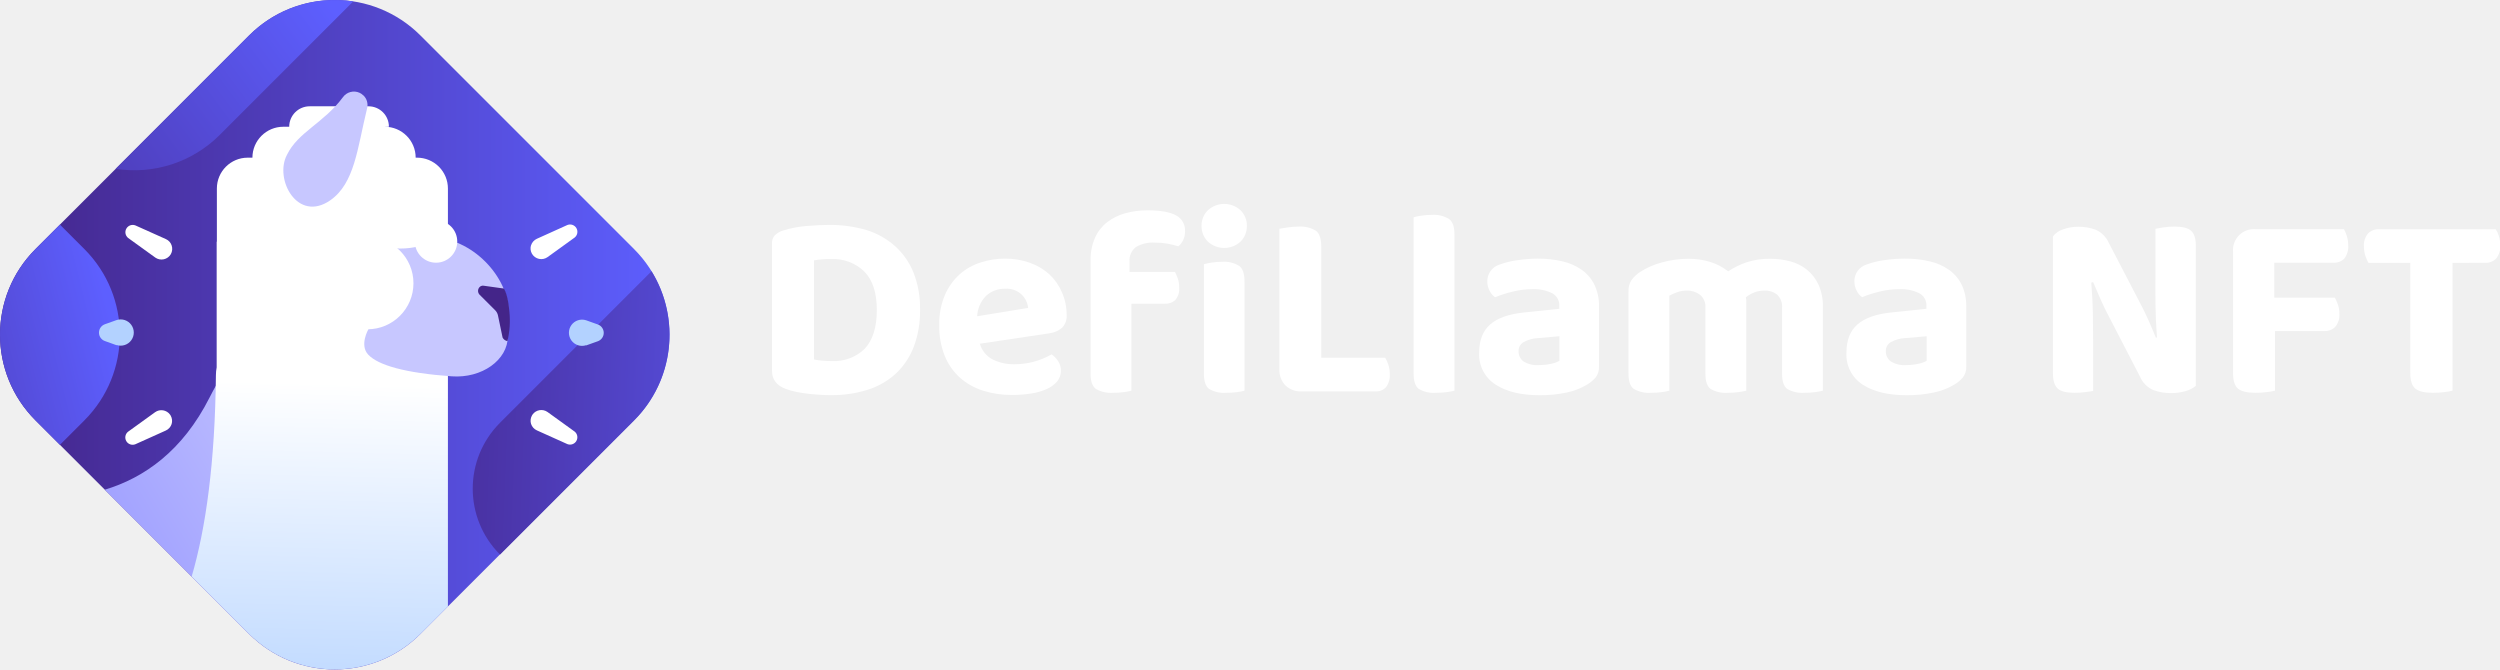
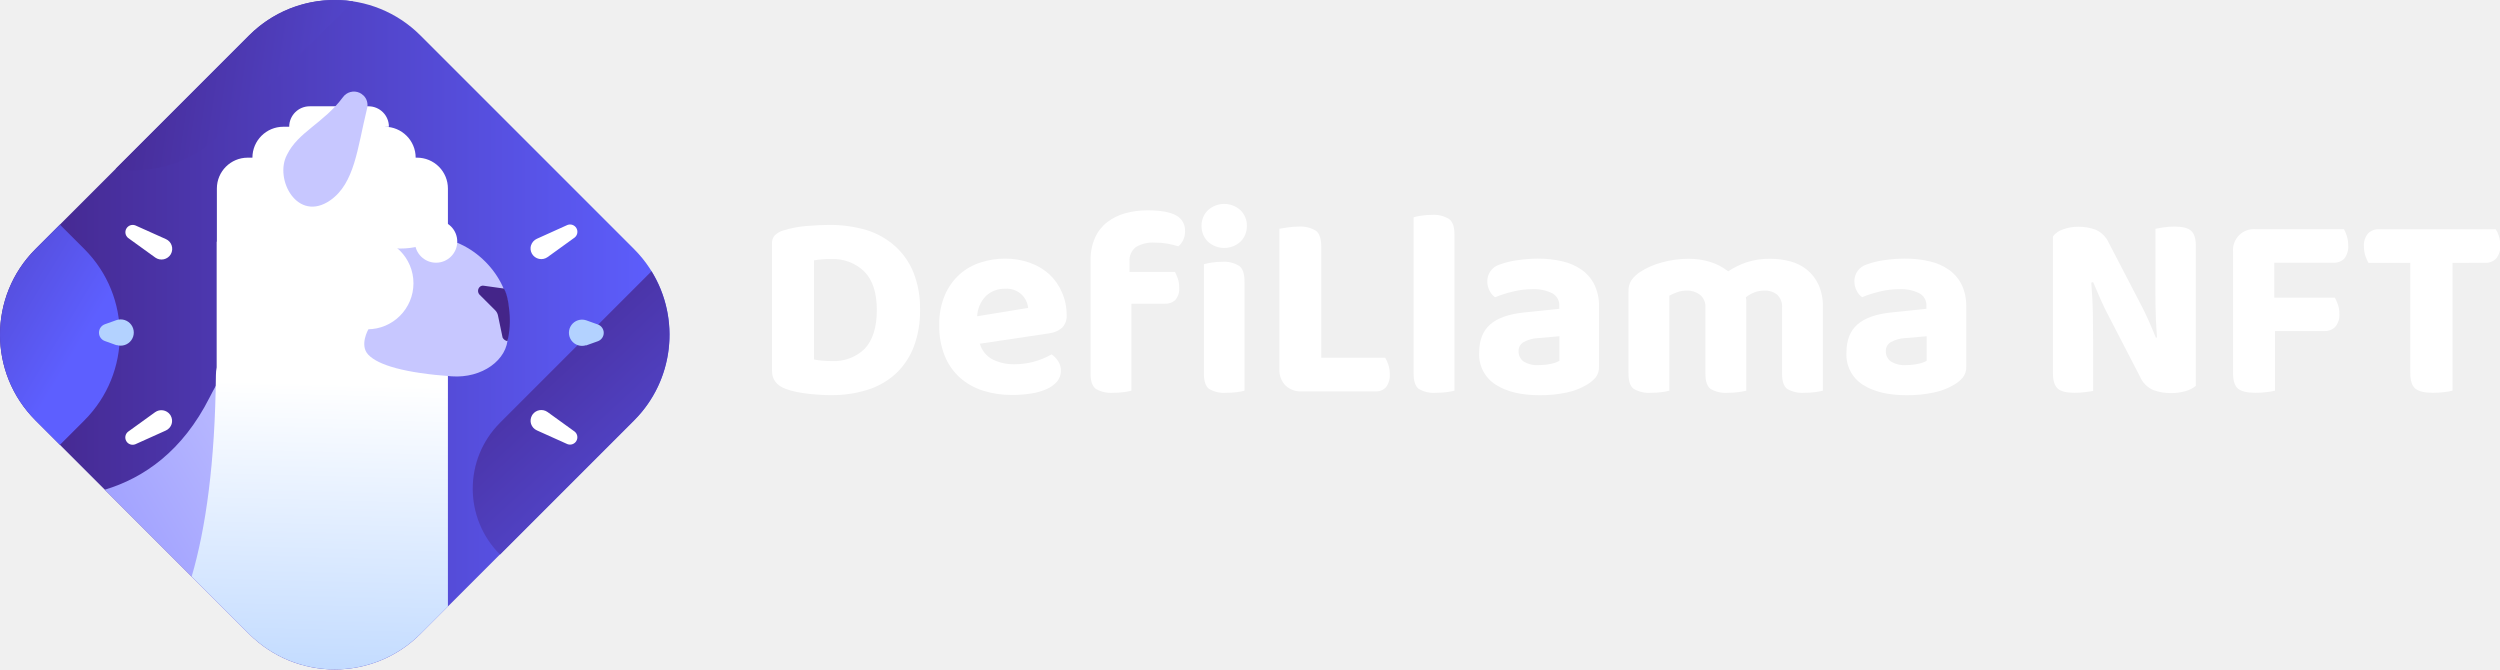
<svg xmlns="http://www.w3.org/2000/svg" xmlns:xlink="http://www.w3.org/1999/xlink" viewBox="0 0 600 160.67">
-   <defs>
-     <style>.cls-1,.cls-6{fill:#fff;}.cls-10,.cls-13,.cls-14,.cls-15,.cls-2,.cls-4,.cls-5,.cls-6,.cls-8,.cls-9{isolation:isolate;}.cls-2{fill:url(#linear-gradient);}.cls-3{fill:none;}.cls-4{fill:url(#linear-gradient-2);}.cls-5{fill:url(#linear-gradient-3);}.cls-7{fill:#b3d2ff;}.cls-8{fill:url(#linear-gradient-4);}.cls-9{fill:url(#linear-gradient-5);}.cls-10{fill:url(#linear-gradient-6);}.cls-11{fill:#c7c7ff;}.cls-12{fill:#442589;fill-rule:evenodd;}.cls-13{fill:url(#linear-gradient-7);}.cls-14{fill:url(#linear-gradient-8);}.cls-15{fill:url(#linear-gradient-9);}</style>
-     <linearGradient id="linear-gradient" y1="80.33" x2="160.67" y2="80.33" gradientTransform="translate(80.33 -33.28) rotate(45)" gradientUnits="userSpaceOnUse">
-       <stop offset="0" stop-color="#442589" />
-       <stop offset="1" stop-color="#5d5fff" />
-     </linearGradient>
-     <linearGradient id="linear-gradient-2" x1="-15.53" y1="73.49" x2="80.43" y2="2.56" gradientTransform="matrix(1, 0, 0, 1, 0, 0)" xlink:href="#linear-gradient" />
-     <linearGradient id="linear-gradient-3" x1="-54.54" y1="97.42" x2="26.82" y2="77.25" gradientTransform="matrix(1, 0, 0, 1, 0, 0)" xlink:href="#linear-gradient" />
-     <linearGradient id="linear-gradient-4" x1="85.44" y1="103.11" x2="-61.75" y2="191.64" gradientUnits="userSpaceOnUse">
-       <stop offset="0" stop-color="#c7c7ff" />
-       <stop offset="1" stop-color="#5d5fff" />
-     </linearGradient>
-     <linearGradient id="linear-gradient-5" x1="88.57" y1="97.11" x2="205.85" y2="101.8" gradientTransform="matrix(1, 0, 0, 1, 0, 0)" xlink:href="#linear-gradient" />
-     <linearGradient id="linear-gradient-6" x1="75.78" y1="179.2" x2="78.03" y2="91.87" gradientUnits="userSpaceOnUse">
-       <stop offset="0" stop-color="#b3d2ff" />
-       <stop offset="1" stop-color="#fff" />
-     </linearGradient>
-     <linearGradient id="linear-gradient-7" x1="97.94" y1="181.49" x2="102.18" y2="103.44" xlink:href="#linear-gradient-6" />
-     <linearGradient id="linear-gradient-8" x1="59.5" y1="151.4" x2="63.74" y2="73.35" gradientTransform="translate(29.67 19.16) rotate(9.28)" xlink:href="#linear-gradient-6" />
-     <linearGradient id="linear-gradient-9" x1="89.13" y1="181.01" x2="93.37" y2="102.96" xlink:href="#linear-gradient-6" />
-   </defs>
-   <g id="Layer_2" data-name="Layer 2">
-     <g id="Layer_1-2" data-name="Layer 1">
-       <path class="cls-1" d="M220.81,74.3a24.12,24.12,0,0,1-1.53,9,17.33,17.33,0,0,1-4.32,6.4,18.09,18.09,0,0,1-6.73,3.85,28.25,28.25,0,0,1-8.74,1.28c-.72,0-1.55,0-2.46-.07s-1.86-.12-2.82-.22-1.93-.26-2.91-.45a16.87,16.87,0,0,1-2.69-.74q-3.33-1.22-3.33-4.35V58.48a2.75,2.75,0,0,1,.67-2,4.93,4.93,0,0,1,2-1.16,26,26,0,0,1,5.57-1.08c2-.17,3.76-.26,5.38-.26a31,31,0,0,1,9,1.22A18.39,18.39,0,0,1,214.73,59a17.06,17.06,0,0,1,4.48,6.34A23.08,23.08,0,0,1,220.81,74.3Zm-10.37.13q0-6.21-3-9.26a10.73,10.73,0,0,0-7.91-3c-.77,0-1.49,0-2.17.07a15.72,15.72,0,0,0-2,.25V86.27a14.59,14.59,0,0,0,2,.29c.79.06,1.55.1,2.28.1a10.55,10.55,0,0,0,7.94-3C209.46,81.59,210.44,78.52,210.44,74.43Z" />
-       <path class="cls-1" d="M235.16,82.49a6.17,6.17,0,0,0,3.13,3.81,11.46,11.46,0,0,0,5.19,1.12,17.89,17.89,0,0,0,8.9-2.37,5.44,5.44,0,0,1,1.6,1.67,4.11,4.11,0,0,1,.64,2.24,3.93,3.93,0,0,1-.89,2.56,6.9,6.9,0,0,1-2.47,1.83,14,14,0,0,1-3.71,1.08,28.54,28.54,0,0,1-4.71.36,22.3,22.3,0,0,1-7-1.06,15.2,15.2,0,0,1-5.51-3.14,14.27,14.27,0,0,1-3.61-5.22A18.86,18.86,0,0,1,225.42,78a17.62,17.62,0,0,1,1.32-7.11,14.25,14.25,0,0,1,3.52-5A13.84,13.84,0,0,1,235.32,63a18.76,18.76,0,0,1,5.86-.93,17.37,17.37,0,0,1,6,1,13.82,13.82,0,0,1,4.68,2.78,12.74,12.74,0,0,1,3,4.29A13.43,13.43,0,0,1,256,75.58a4,4,0,0,1-1.09,3.07A5.78,5.78,0,0,1,251.81,80Zm6.08-13.19a6.47,6.47,0,0,0-4.58,1.7,7.43,7.43,0,0,0-2.14,4.9l12.23-2a5.21,5.21,0,0,0-1.48-3.13A5.15,5.15,0,0,0,241.24,69.3Z" />
-       <path class="cls-1" d="M271.08,65.27H282a15.7,15.7,0,0,1,.68,1.6A6.18,6.18,0,0,1,283,69a4,4,0,0,1-.93,3,3.3,3.3,0,0,1-2.4.89h-8.13V93.76a11.68,11.68,0,0,1-1.8.35,18.1,18.1,0,0,1-2.56.16,7.29,7.29,0,0,1-4.16-.92c-.85-.62-1.28-1.83-1.28-3.62V62.52a12.89,12.89,0,0,1,1.06-5.45,9.79,9.79,0,0,1,2.91-3.74,12.66,12.66,0,0,1,4.35-2.15,19.77,19.77,0,0,1,5.38-.7c3,0,5.29.39,6.76,1.18a4.07,4.07,0,0,1,2.21,3.88,4.59,4.59,0,0,1-.48,2.14,4.45,4.45,0,0,1-1.12,1.44,23,23,0,0,0-2.6-.64,17.07,17.07,0,0,0-3.1-.25,7.91,7.91,0,0,0-4.48,1.05,4,4,0,0,0-1.54,3.55Zm17.29-11.08a5.11,5.11,0,0,1,1.5-3.71,5.81,5.81,0,0,1,7.88,0,5.11,5.11,0,0,1,1.5,3.71,5.2,5.2,0,0,1-1.5,3.78,5.81,5.81,0,0,1-7.88,0A5.2,5.2,0,0,1,288.37,54.19Zm10.31,39.57a11.68,11.68,0,0,1-1.8.35,18.1,18.1,0,0,1-2.56.16,7.14,7.14,0,0,1-4.13-.92c-.83-.62-1.25-1.83-1.25-3.62V63.41a15.78,15.78,0,0,1,1.8-.38,15.38,15.38,0,0,1,2.56-.2,6.87,6.87,0,0,1,4.13,1c.83.64,1.25,1.85,1.25,3.65Z" />
-       <path class="cls-1" d="M308.51,92.51a5.24,5.24,0,0,1-1.45-3.87V54.9c.47-.09,1.15-.2,2-.32a17.69,17.69,0,0,1,2.59-.2,7.06,7.06,0,0,1,4.17,1c.85.64,1.28,1.9,1.28,3.78v26.7h15.36a8.33,8.33,0,0,1,.74,1.67,6.7,6.7,0,0,1,.35,2.24,4.74,4.74,0,0,1-.92,3.17,3.22,3.22,0,0,1-2.53,1H312.38A5.23,5.23,0,0,1,308.51,92.51Z" />
-       <path class="cls-1" d="M344.65,94.27a7.14,7.14,0,0,1-4.13-.92c-.83-.62-1.25-1.83-1.25-3.62V52.14a15.61,15.61,0,0,1,1.83-.38,15.9,15.9,0,0,1,2.59-.19,6.92,6.92,0,0,1,4.1,1c.85.64,1.28,1.85,1.28,3.65V93.76a13.89,13.89,0,0,1-1.86.35A18.2,18.2,0,0,1,344.65,94.27Z" />
-       <path class="cls-1" d="M369,62.07a25.27,25.27,0,0,1,6.06.67,13.08,13.08,0,0,1,4.64,2.08,9.52,9.52,0,0,1,3,3.59,11.53,11.53,0,0,1,1.06,5.12V88a3.94,3.94,0,0,1-.86,2.66,8.24,8.24,0,0,1-2.08,1.69A15.81,15.81,0,0,1,376,94.21a30,30,0,0,1-6.53.64q-6.6,0-10.5-2.53A8.54,8.54,0,0,1,355,84.61q0-4.42,2.63-6.73T365.72,75l8.51-.89V73.4a3.22,3.22,0,0,0-1.66-3,9.79,9.79,0,0,0-4.81-1A19.59,19.59,0,0,0,363,70a29.13,29.13,0,0,0-4.19,1.34,4,4,0,0,1-1.31-1.57,4.79,4.79,0,0,1-.55-2.27,4.17,4.17,0,0,1,2.95-4,20.08,20.08,0,0,1,4.32-1.06A34.88,34.88,0,0,1,369,62.07Zm.39,25.55a13.59,13.59,0,0,0,2.78-.29,6.63,6.63,0,0,0,2.09-.74V80.7l-5.26.45a8,8,0,0,0-3.29.93,2.4,2.4,0,0,0-1.25,2.21,2.91,2.91,0,0,0,1.15,2.43A6.21,6.21,0,0,0,369.43,87.62Z" />
-       <path class="cls-1" d="M437.49,93.76a14,14,0,0,1-1.85.35,18.35,18.35,0,0,1-2.57.16,7.16,7.16,0,0,1-4.13-.92c-.83-.62-1.24-1.83-1.24-3.62V73.85a3.9,3.9,0,0,0-1.16-3.11,4.63,4.63,0,0,0-3.13-1,6.33,6.33,0,0,0-2.4.45,8.15,8.15,0,0,0-2,1.15c0,.22.07.43.09.64s0,.43,0,.64V93.76a13.89,13.89,0,0,1-1.86.35,18.2,18.2,0,0,1-2.56.16,7.14,7.14,0,0,1-4.13-.92c-.83-.62-1.25-1.83-1.25-3.62V73.85A3.71,3.71,0,0,0,408,70.74a5,5,0,0,0-3.14-1,6.7,6.7,0,0,0-2.43.42,12.58,12.58,0,0,0-1.79.8V93.76a11.68,11.68,0,0,1-1.8.35,18.2,18.2,0,0,1-2.56.16,7.29,7.29,0,0,1-4.16-.92c-.86-.62-1.28-1.83-1.28-3.62V69.94a4.67,4.67,0,0,1,.7-2.69,7.8,7.8,0,0,1,2-1.92A17.76,17.76,0,0,1,398.79,63a23.57,23.57,0,0,1,6.5-.89,17.3,17.3,0,0,1,5.09.73,13.48,13.48,0,0,1,4.38,2.28,19.47,19.47,0,0,1,4.36-2.15,17.38,17.38,0,0,1,5.76-.86,18.24,18.24,0,0,1,4.77.61,10.73,10.73,0,0,1,4,2,10.09,10.09,0,0,1,2.79,3.59,12.34,12.34,0,0,1,1.05,5.34Z" />
-       <path class="cls-1" d="M457.15,62.07a25.13,25.13,0,0,1,6.05.67,13.08,13.08,0,0,1,4.64,2.08,9.54,9.54,0,0,1,3,3.59,11.67,11.67,0,0,1,1.06,5.12V88a3.89,3.89,0,0,1-.87,2.66,8.07,8.07,0,0,1-2.08,1.69,15.62,15.62,0,0,1-4.87,1.86,30,30,0,0,1-6.53.64q-6.58,0-10.5-2.53a8.55,8.55,0,0,1-3.9-7.71q0-4.42,2.62-6.73T453.82,75l8.52-.89V73.4a3.23,3.23,0,0,0-1.67-3,9.74,9.74,0,0,0-4.8-1,19.59,19.59,0,0,0-4.77.58,29.28,29.28,0,0,0-4.2,1.34,4,4,0,0,1-1.31-1.57,4.9,4.9,0,0,1-.54-2.27,4.16,4.16,0,0,1,2.94-4,20.08,20.08,0,0,1,4.32-1.06A35,35,0,0,1,457.15,62.07Zm.38,25.55a13.76,13.76,0,0,0,2.79-.29,6.56,6.56,0,0,0,2.08-.74V80.7l-5.25.45a8,8,0,0,0-3.3.93,2.4,2.4,0,0,0-1.25,2.21,2.92,2.92,0,0,0,1.16,2.43A6.16,6.16,0,0,0,457.53,87.62Z" />
-       <path class="cls-1" d="M524.57,93.86a12.28,12.28,0,0,1-3.65.48,11.72,11.72,0,0,1-4.09-.71,6.07,6.07,0,0,1-3.21-3.2L506.2,76.09c-.73-1.37-1.4-2.73-2-4.1S503,69.2,502.35,67.7l-.44.13c.21,2.56.34,5,.38,7.33s.06,4.58.06,6.76V93.83c-.42.08-1.05.18-1.89.28a19.69,19.69,0,0,1-2.59.16c-1.92,0-3.26-.33-4-1s-1.16-1.84-1.16-3.55v-33a5,5,0,0,1,2.47-1.69,10.54,10.54,0,0,1,3.62-.61,11.74,11.74,0,0,1,4.13.7,6.2,6.2,0,0,1,3.17,3.14l7.49,14.41c.73,1.36,1.4,2.73,2,4.09s1.22,2.8,1.82,4.29l.26-.06c-.22-2.86-.33-5.57-.36-8.13s0-5,0-7.37V54.9c.43-.09,1.06-.2,1.89-.32a17.21,17.21,0,0,1,2.66-.2c1.92,0,3.26.33,4,1S527,57.22,527,58.93V92.61A6.89,6.89,0,0,1,524.57,93.86Z" />
-       <path class="cls-1" d="M562.54,55a8.12,8.12,0,0,1,.71,1.67,7.58,7.58,0,0,1,.32,2.24,4.57,4.57,0,0,1-.93,3.14,3.34,3.34,0,0,1-2.59,1H545.83v8.39h14.54a12.61,12.61,0,0,1,.73,1.66,6.41,6.41,0,0,1,.35,2.25,4.33,4.33,0,0,1-1,3.1,3.4,3.4,0,0,1-2.56,1H546V93.76a13.76,13.76,0,0,1-2,.35,21,21,0,0,1-2.69.16c-2,0-3.4-.34-4.19-1s-1.19-1.92-1.19-3.71V60.34A5,5,0,0,1,541.22,55Z" />
-       <path class="cls-1" d="M588.6,63.09V93.76a13.84,13.84,0,0,1-2,.35,21.14,21.14,0,0,1-2.69.16q-3,0-4.23-1c-.81-.68-1.21-1.92-1.21-3.71V63.09H568.43a8.86,8.86,0,0,1-.73-1.66,6.75,6.75,0,0,1-.36-2.24,4.44,4.44,0,0,1,1-3.17,3.48,3.48,0,0,1,2.63-1h28a6,6,0,0,1,.77,1.67,7.58,7.58,0,0,1,.32,2.24,4.47,4.47,0,0,1-1,3.14,3.44,3.44,0,0,1-2.63,1Z" />
-       <rect class="cls-2" x="15.01" y="15.01" width="130.65" height="130.65" rx="29.08" transform="translate(-33.27 80.33) rotate(-45)" />
-       <rect class="cls-3" x="15.01" y="15.01" width="130.65" height="130.65" rx="29.08" transform="translate(-33.27 80.33) rotate(-45)" />
-       <path class="cls-4" d="M59.77,8.52l-32,32a29,29,0,0,0,25-8.17l32-32A29,29,0,0,0,59.77,8.52Z" />
-       <path class="cls-5" d="M8.52,100.9l5.86,5.86,5.86-5.86a29.08,29.08,0,0,0,0-41.13l-5.86-5.86L8.52,59.77A29.08,29.08,0,0,0,8.52,100.9Z" />
-       <path class="cls-6" d="M41.19,58.88A2.59,2.59,0,0,1,41,61h0a2.59,2.59,0,0,1-3.74.81l-6.52-4.71a1.76,1.76,0,0,1,1.76-3l7.33,3.29a2.55,2.55,0,0,1,1.39,1.57" />
-       <path class="cls-6" d="M41.19,101.77a2.57,2.57,0,0,1-1.4,1.56l-7.33,3.3a1.76,1.76,0,0,1-1.75-3l6.51-4.7a2.58,2.58,0,0,1,3.6.59,1.64,1.64,0,0,1,.14.22,2.59,2.59,0,0,1,.22,2.07" />
-       <path class="cls-7" d="M28,82.86l-2.8-1a2.14,2.14,0,0,1,0-4.05l2.8-1a3.15,3.15,0,1,1,0,6" />
-       <path class="cls-8" d="M50.31,95.38c-6.52,12.92-15.78,19.32-25.16,22.15l34.62,34.62.61.58a74.47,74.47,0,0,0,11.42-21.9S69.54,57.3,50.31,95.38Z" />
-       <path class="cls-9" d="M156.36,65.1,120,101.47a22.37,22.37,0,0,0,0,31.62l32.19-32.19A29.08,29.08,0,0,0,156.36,65.1Z" />
-       <path class="cls-6" d="M127.45,58.88a2.58,2.58,0,0,1,1.39-1.57L136.17,54a1.76,1.76,0,0,1,1.76,3l-6.52,4.71a2.59,2.59,0,0,1-3.74-.81h0a2.59,2.59,0,0,1-.22-2.07" />
-       <path class="cls-6" d="M127.46,101.77a2.59,2.59,0,0,1,.22-2.07,1.64,1.64,0,0,1,.14-.22,2.58,2.58,0,0,1,3.6-.59l6.51,4.7a1.76,1.76,0,0,1-1.75,3l-7.33-3.3a2.57,2.57,0,0,1-1.4-1.56" />
-       <path class="cls-7" d="M140.65,82.86a3.15,3.15,0,1,1,0-6l2.8,1a2.14,2.14,0,0,1,0,4.05l-2.8,1" />
-       <path class="cls-10" d="M100.09,37.84h-.33a7.42,7.42,0,0,0-7.42-7.42h1a4.9,4.9,0,0,0-4.9-4.91H74.32a4.91,4.91,0,0,0-4.91,4.91H68a7.42,7.42,0,0,0-7.42,7.42H59.45a7.4,7.4,0,0,0-7.4,7.4V58H52V88.17A10.07,10.07,0,0,0,51.82,90C51.61,111,49.41,126.73,46,138.37l13.78,13.78a29.09,29.09,0,0,0,38.42,2.38c.44-.34.88-.7,1.31-1.08l.1-.09c.45-.39.88-.79,1.3-1.21l6.59-6.59V45.24A7.4,7.4,0,0,0,100.09,37.84Z" />
-       <path class="cls-11" d="M121.88,80.72c0,5.7-6.25,10.12-13.47,9.6-11.28-.81-17.59-2.67-20-5.17-2.22-2.27,0-6.12,0-6.12l.66-22.09h14.11c10.33,0,18.88,9.73,18.88,17.85Z" />
-       <path class="cls-12" d="M121.79,81.87a1.61,1.61,0,0,1-1.17-.86l-1.11-5.32a2.48,2.48,0,0,0-.67-1.23l-3.78-3.77a1.33,1.33,0,0,1,0-1.75,1.1,1.1,0,0,1,1-.37l4.87.68s1,1.31,1.33,5.64A21.1,21.1,0,0,1,121.79,81.87Z" />
-       <path class="cls-11" d="M87.12,22.84a2.69,2.69,0,0,0-.84-.58,3.26,3.26,0,0,0-4,1.1c-4.6,6.18-10.74,8.33-13.4,13.78C65.75,43,71.4,53.53,79.27,48.07,85.11,44,85.77,35.6,88,26.45l.09-.4a3.19,3.19,0,0,0-.93-3.21" />
-       <circle class="cls-13" cx="104.65" cy="57.96" r="5.09" />
-       <circle class="cls-14" cx="88.18" cy="67.98" r="11.05" />
-       <ellipse class="cls-15" cx="96.08" cy="53.2" rx="11.03" ry="6.45" />
-     </g>
+   <linearGradient id="a" gradientTransform="matrix(.7071068 .7071068 -.7071068 .7071068 80.33 -33.28)" gradientUnits="userSpaceOnUse" x2="160.67" y1="80.33" y2="80.33">
+     <stop offset="0" stop-color="#442589" />
+     <stop offset="1" stop-color="#5d5fff" />
+   </linearGradient>
+   <linearGradient id="b" x1="-15.53" x2="80.43" xlink:href="#a" y1="73.49" y2="2.56" />
+   <linearGradient id="c" x1="-54.54" x2="26.82" xlink:href="#a" y1="97.42" y2="77.25" />
+   <linearGradient id="d" gradientUnits="userSpaceOnUse" x1="85.44" x2="-61.75" y1="103.11" y2="191.64">
+     <stop offset="0" stop-color="#c7c7ff" />
+     <stop offset="1" stop-color="#5d5fff" />
+   </linearGradient>
+   <linearGradient id="e" x1="88.57" x2="205.85" xlink:href="#a" y1="97.11" y2="101.8" />
+   <linearGradient id="f" gradientUnits="userSpaceOnUse" x1="75.78" x2="78.03" y1="179.2" y2="91.87">
+     <stop offset="0" stop-color="#b3d2ff" />
+     <stop offset="1" stop-color="#fff" />
+   </linearGradient>
+   <linearGradient id="g" x1="97.94" x2="102.18" xlink:href="#f" y1="181.49" y2="103.44" />
+   <linearGradient id="h" gradientTransform="matrix(.9869121 .1612593 -.1612593 .9869121 29.67 19.16)" x1="59.5" x2="63.74" xlink:href="#f" y1="151.4" y2="73.35" />
+   <linearGradient id="i" x1="89.13" x2="93.37" xlink:href="#f" y1="181.01" y2="102.96" />
+   <g fill="#fff">
+     <path d="m220.81 74.3a24.12 24.12 0 0 1 -1.53 9 17.33 17.33 0 0 1 -4.32 6.4 18.09 18.09 0 0 1 -6.73 3.85 28.25 28.25 0 0 1 -8.74 1.28c-.72 0-1.55 0-2.46-.07s-1.86-.12-2.82-.22-1.93-.26-2.91-.45a16.87 16.87 0 0 1 -2.69-.74q-3.33-1.22-3.33-4.35v-30.52a2.75 2.75 0 0 1 .67-2 4.93 4.93 0 0 1 2-1.16 26 26 0 0 1 5.57-1.08c2-.17 3.76-.26 5.38-.26a31 31 0 0 1 9 1.22 18.39 18.39 0 0 1 6.83 3.8 17.06 17.06 0 0 1 4.48 6.34 23.08 23.08 0 0 1 1.6 8.96zm-10.37.13q0-6.21-3-9.26a10.73 10.73 0 0 0 -7.91-3c-.77 0-1.49 0-2.17.07a15.72 15.72 0 0 0 -2 .25v23.78a14.59 14.59 0 0 0 2 .29c.79.06 1.55.1 2.28.1a10.55 10.55 0 0 0 7.94-3c1.88-2.07 2.86-5.14 2.86-9.23z" />
+     <path d="m235.16 82.49a6.17 6.17 0 0 0 3.13 3.81 11.46 11.46 0 0 0 5.19 1.12 17.89 17.89 0 0 0 8.9-2.37 5.44 5.44 0 0 1 1.6 1.67 4.11 4.11 0 0 1 .64 2.24 3.93 3.93 0 0 1 -.89 2.56 6.9 6.9 0 0 1 -2.47 1.83 14 14 0 0 1 -3.71 1.08 28.54 28.54 0 0 1 -4.71.36 22.3 22.3 0 0 1 -7-1.06 15.2 15.2 0 0 1 -5.51-3.14 14.27 14.27 0 0 1 -3.61-5.22 18.86 18.86 0 0 1 -1.3-7.37 17.62 17.62 0 0 1 1.32-7.11 14.25 14.25 0 0 1 3.52-5 13.84 13.84 0 0 1 5.06-2.89 18.76 18.76 0 0 1 5.86-.93 17.37 17.37 0 0 1 6 1 13.82 13.82 0 0 1 4.68 2.78 12.74 12.74 0 0 1 3 4.29 13.43 13.43 0 0 1 1.14 5.44 4 4 0 0 1 -1.09 3.07 5.78 5.78 0 0 1 -3.1 1.35zm6.08-13.19a6.47 6.47 0 0 0 -4.58 1.7 7.43 7.43 0 0 0 -2.14 4.9l12.23-2a5.21 5.21 0 0 0 -1.48-3.13 5.15 5.15 0 0 0 -4.03-1.47z" />
+     <path d="m271.08 65.27h10.92a15.7 15.7 0 0 1 .68 1.6 6.18 6.18 0 0 1 .32 2.13 4 4 0 0 1 -.93 3 3.3 3.3 0 0 1 -2.4.89h-8.13v20.87a11.68 11.68 0 0 1 -1.8.35 18.1 18.1 0 0 1 -2.56.16 7.29 7.29 0 0 1 -4.16-.92c-.85-.62-1.28-1.83-1.28-3.62v-27.21a12.89 12.89 0 0 1 1.06-5.45 9.79 9.79 0 0 1 2.91-3.74 12.66 12.66 0 0 1 4.35-2.15 19.77 19.77 0 0 1 5.38-.7c3 0 5.29.39 6.76 1.18a4.07 4.07 0 0 1 2.21 3.88 4.59 4.59 0 0 1 -.48 2.14 4.45 4.45 0 0 1 -1.12 1.44 23 23 0 0 0 -2.6-.64 17.07 17.07 0 0 0 -3.1-.25 7.91 7.91 0 0 0 -4.48 1.05 4 4 0 0 0 -1.54 3.55zm17.29-11.08a5.11 5.11 0 0 1 1.5-3.71 5.81 5.81 0 0 1 7.88 0 5.11 5.11 0 0 1 1.5 3.71 5.2 5.2 0 0 1 -1.5 3.78 5.81 5.81 0 0 1 -7.88 0 5.2 5.2 0 0 1 -1.5-3.78zm10.31 39.57a11.68 11.68 0 0 1 -1.8.35 18.1 18.1 0 0 1 -2.56.16 7.14 7.14 0 0 1 -4.13-.92c-.83-.62-1.25-1.83-1.25-3.62v-26.32a15.78 15.78 0 0 1 1.8-.38 15.38 15.38 0 0 1 2.56-.2 6.87 6.87 0 0 1 4.13 1c.83.64 1.25 1.85 1.25 3.65z" />
+     <path d="m308.51 92.51a5.24 5.24 0 0 1 -1.45-3.87v-33.74c.47-.09 1.15-.2 2-.32a17.69 17.69 0 0 1 2.59-.2 7.06 7.06 0 0 1 4.17 1c.85.64 1.28 1.9 1.28 3.78v26.7h15.36a8.33 8.33 0 0 1 .74 1.67 6.7 6.7 0 0 1 .35 2.24 4.74 4.74 0 0 1 -.92 3.17 3.22 3.22 0 0 1 -2.53 1h-17.72a5.23 5.23 0 0 1 -3.87-1.43z" />
+     <path d="m344.65 94.27a7.14 7.14 0 0 1 -4.13-.92c-.83-.62-1.25-1.83-1.25-3.62v-37.59a15.61 15.61 0 0 1 1.83-.38 15.9 15.9 0 0 1 2.59-.19 6.92 6.92 0 0 1 4.1 1c.85.64 1.28 1.85 1.28 3.65v37.54a13.89 13.89 0 0 1 -1.86.35 18.2 18.2 0 0 1 -2.56.16z" />
+     <path d="m369 62.07a25.27 25.27 0 0 1 6.06.67 13.08 13.08 0 0 1 4.64 2.08 9.52 9.52 0 0 1 3 3.59 11.53 11.53 0 0 1 1.06 5.12v14.47a3.94 3.94 0 0 1 -.86 2.66 8.24 8.24 0 0 1 -2.08 1.69 15.81 15.81 0 0 1 -4.82 1.86 30 30 0 0 1 -6.53.64q-6.6 0-10.5-2.53a8.54 8.54 0 0 1 -3.97-7.71q0-4.42 2.63-6.73t8.09-2.88l8.51-.89v-.71a3.22 3.22 0 0 0 -1.66-3 9.79 9.79 0 0 0 -4.81-1 19.59 19.59 0 0 0 -4.76.6 29.13 29.13 0 0 0 -4.19 1.34 4 4 0 0 1 -1.31-1.57 4.79 4.79 0 0 1 -.55-2.27 4.17 4.17 0 0 1 2.95-4 20.08 20.08 0 0 1 4.32-1.06 34.88 34.88 0 0 1 4.78-.37zm.39 25.55a13.59 13.59 0 0 0 2.78-.29 6.63 6.63 0 0 0 2.09-.74v-5.89l-5.26.45a8 8 0 0 0 -3.29.93 2.4 2.4 0 0 0 -1.25 2.21 2.91 2.91 0 0 0 1.15 2.43 6.21 6.21 0 0 0 3.82.9z" />
+     <path d="m437.49 93.76a14 14 0 0 1 -1.85.35 18.35 18.35 0 0 1 -2.57.16 7.16 7.16 0 0 1 -4.13-.92c-.83-.62-1.24-1.83-1.24-3.62v-15.88a3.9 3.9 0 0 0 -1.16-3.11 4.63 4.63 0 0 0 -3.13-1 6.33 6.33 0 0 0 -2.4.45 8.15 8.15 0 0 0 -2 1.15c0 .22.07.43.09.64s0 .43 0 .64v21.14a13.89 13.89 0 0 1 -1.86.35 18.2 18.2 0 0 1 -2.56.16 7.14 7.14 0 0 1 -4.13-.92c-.83-.62-1.25-1.83-1.25-3.62v-15.88a3.71 3.71 0 0 0 -1.3-3.11 5 5 0 0 0 -3.14-1 6.7 6.7 0 0 0 -2.43.42 12.58 12.58 0 0 0 -1.79.8v22.8a11.68 11.68 0 0 1 -1.8.35 18.2 18.2 0 0 1 -2.56.16 7.29 7.29 0 0 1 -4.16-.92c-.86-.62-1.28-1.83-1.28-3.62v-19.79a4.67 4.67 0 0 1 .7-2.69 7.8 7.8 0 0 1 2-1.92 17.76 17.76 0 0 1 5.25-2.33 23.57 23.57 0 0 1 6.5-.89 17.3 17.3 0 0 1 5.09.73 13.48 13.48 0 0 1 4.38 2.28 19.47 19.47 0 0 1 4.36-2.15 17.38 17.38 0 0 1 5.76-.86 18.24 18.24 0 0 1 4.77.61 10.73 10.73 0 0 1 4 2 10.09 10.09 0 0 1 2.79 3.59 12.34 12.34 0 0 1 1.05 5.34z" />
+     <path d="m457.15 62.07a25.13 25.13 0 0 1 6.05.67 13.08 13.08 0 0 1 4.64 2.08 9.54 9.54 0 0 1 3 3.59 11.67 11.67 0 0 1 1.06 5.12v14.47a3.89 3.89 0 0 1 -.87 2.66 8.07 8.07 0 0 1 -2.08 1.69 15.62 15.62 0 0 1 -4.87 1.86 30 30 0 0 1 -6.53.64q-6.58 0-10.5-2.53a8.55 8.55 0 0 1 -3.9-7.71q0-4.42 2.62-6.73t8.05-2.88l8.52-.89v-.71a3.23 3.23 0 0 0 -1.67-3 9.74 9.74 0 0 0 -4.8-1 19.59 19.59 0 0 0 -4.77.58 29.28 29.28 0 0 0 -4.2 1.34 4 4 0 0 1 -1.31-1.57 4.9 4.9 0 0 1 -.54-2.27 4.16 4.16 0 0 1 2.94-4 20.08 20.08 0 0 1 4.32-1.06 35 35 0 0 1 4.84-.35zm.38 25.55a13.76 13.76 0 0 0 2.79-.29 6.56 6.56 0 0 0 2.08-.74v-5.89l-5.25.45a8 8 0 0 0 -3.3.93 2.4 2.4 0 0 0 -1.25 2.21 2.92 2.92 0 0 0 1.16 2.43 6.16 6.16 0 0 0 3.77.9z" />
+     <path d="m524.57 93.86a12.28 12.28 0 0 1 -3.65.48 11.72 11.72 0 0 1 -4.09-.71 6.07 6.07 0 0 1 -3.21-3.2l-7.42-14.34c-.73-1.37-1.4-2.73-2-4.1s-1.2-2.79-1.85-4.29l-.44.13c.21 2.56.34 5 .38 7.33s.06 4.58.06 6.76v11.91c-.42.08-1.05.18-1.89.28a19.69 19.69 0 0 1 -2.59.16c-1.92 0-3.26-.33-4-1s-1.16-1.84-1.16-3.55v-33a5 5 0 0 1 2.47-1.69 10.54 10.54 0 0 1 3.62-.61 11.74 11.74 0 0 1 4.13.7 6.2 6.2 0 0 1 3.17 3.14l7.49 14.41c.73 1.36 1.4 2.73 2 4.09s1.22 2.8 1.82 4.29l.26-.06c-.22-2.86-.33-5.57-.36-8.13s0-5 0-7.37v-10.59c.43-.09 1.06-.2 1.89-.32a17.21 17.21 0 0 1 2.66-.2c1.92 0 3.26.33 4 1s1.14 1.84 1.14 3.55v33.68a6.89 6.89 0 0 1 -2.43 1.25z" />
+     <path d="m562.54 55a8.12 8.12 0 0 1 .71 1.67 7.58 7.58 0 0 1 .32 2.24 4.57 4.57 0 0 1 -.93 3.14 3.34 3.34 0 0 1 -2.59 1h-14.22v8.39h14.54a12.61 12.61 0 0 1 .73 1.66 6.41 6.41 0 0 1 .35 2.25 4.33 4.33 0 0 1 -1 3.1 3.4 3.4 0 0 1 -2.56 1h-11.89v14.31a13.76 13.76 0 0 1 -2 .35 21 21 0 0 1 -2.69.16c-2 0-3.4-.34-4.19-1s-1.19-1.92-1.19-3.71v-29.22a5 5 0 0 1 5.29-5.34z" />
+     <path d="m588.6 63.09v30.67a13.84 13.84 0 0 1 -2 .35 21.14 21.14 0 0 1 -2.69.16q-3 0-4.23-1c-.81-.68-1.21-1.92-1.21-3.71v-26.47h-10.04a8.86 8.86 0 0 1 -.73-1.66 6.75 6.75 0 0 1 -.36-2.24 4.44 4.44 0 0 1 1-3.17 3.48 3.48 0 0 1 2.63-1h28a6 6 0 0 1 .77 1.67 7.58 7.58 0 0 1 .32 2.24 4.47 4.47 0 0 1 -1 3.14 3.44 3.44 0 0 1 -2.63 1z" />
  </g>
+   <rect fill="url(#a)" height="130.65" rx="29.08" transform="matrix(.7071068 -.7071068 .7071068 .7071068 -33.27 80.33)" width="130.65" x="15.01" y="15.01" />
+   <rect fill="none" height="130.65" rx="29.08" transform="matrix(.7071068 -.7071068 .7071068 .7071068 -33.27 80.33)" width="130.65" x="15.01" y="15.01" />
+   <path d="m59.77 8.52-32 32a29 29 0 0 0 25-8.17l32-32a29 29 0 0 0 -25 8.17z" fill="url(#b)" />
+   <path d="m8.52 100.9 5.86 5.86 5.86-5.86a29.08 29.08 0 0 0 0-41.13l-5.86-5.86-5.86 5.86a29.08 29.08 0 0 0 0 41.13z" fill="url(#c)" />
+   <path d="m41.19 58.88a2.59 2.59 0 0 1 -.19 2.12 2.59 2.59 0 0 1 -3.74.81l-6.52-4.71a1.76 1.76 0 0 1 1.76-3l7.33 3.29a2.55 2.55 0 0 1 1.39 1.57" fill="#fff" />
+   <path d="m41.19 101.77a2.57 2.57 0 0 1 -1.4 1.56l-7.33 3.3a1.76 1.76 0 0 1 -1.75-3l6.51-4.7a2.58 2.58 0 0 1 3.6.59 1.64 1.64 0 0 1 .14.22 2.59 2.59 0 0 1 .22 2.07" fill="#fff" />
+   <path d="m28 82.86-2.8-1a2.14 2.14 0 0 1 0-4.05l2.8-1a3.15 3.15 0 1 1 0 6" fill="#b3d2ff" />
+   <path d="m50.31 95.38c-6.52 12.92-15.78 19.32-25.16 22.15l34.62 34.62.61.58a74.47 74.47 0 0 0 11.42-21.9s-2.26-73.53-21.49-35.45z" fill="url(#d)" />
+   <path d="m156.36 65.1-36.36 36.37a22.37 22.37 0 0 0 0 31.62l32.19-32.19a29.08 29.08 0 0 0 4.17-35.8z" fill="url(#e)" />
+   <path d="m127.45 58.88a2.58 2.58 0 0 1 1.39-1.57l7.33-3.31a1.76 1.76 0 0 1 1.76 3l-6.52 4.71a2.59 2.59 0 0 1 -3.74-.81 2.59 2.59 0 0 1 -.22-2.07" fill="#fff" />
+   <path d="m127.46 101.77a2.59 2.59 0 0 1 .22-2.07 1.64 1.64 0 0 1 .14-.22 2.58 2.58 0 0 1 3.6-.59l6.51 4.7a1.76 1.76 0 0 1 -1.75 3l-7.33-3.3a2.57 2.57 0 0 1 -1.4-1.56" fill="#fff" />
+   <path d="m140.65 82.86a3.15 3.15 0 1 1 0-6l2.8 1a2.14 2.14 0 0 1 0 4.05l-2.8 1" fill="#b3d2ff" />
+   <path d="m100.09 37.84h-.33a7.42 7.42 0 0 0 -7.42-7.42h1a4.9 4.9 0 0 0 -4.9-4.91h-14.12a4.91 4.91 0 0 0 -4.91 4.91h-1.41a7.42 7.42 0 0 0 -7.42 7.42h-1.13a7.4 7.4 0 0 0 -7.4 7.4v12.76h-.05v30.17a10.07 10.07 0 0 0 -.18 1.83c-.21 21-2.41 36.73-5.82 48.37l13.78 13.78a29.09 29.09 0 0 0 38.42 2.38c.44-.34.88-.7 1.31-1.08l.1-.09c.45-.39.88-.79 1.3-1.21l6.59-6.59v-100.32a7.4 7.4 0 0 0 -7.41-7.4z" fill="url(#f)" />
+   <path d="m121.88 80.72c0 5.7-6.25 10.12-13.47 9.6-11.28-.81-17.59-2.67-20-5.17-2.22-2.27 0-6.12 0-6.12l.66-22.09h14.11c10.33 0 18.88 9.73 18.88 17.85z" fill="#c7c7ff" />
+   <path d="m121.79 81.87a1.61 1.61 0 0 1 -1.17-.86l-1.11-5.32a2.48 2.48 0 0 0 -.67-1.23l-3.78-3.77a1.33 1.33 0 0 1 0-1.75 1.1 1.1 0 0 1 1-.37l4.87.68s1 1.31 1.33 5.64a21.1 21.1 0 0 1 -.47 6.98z" fill="#442589" fill-rule="evenodd" />
+   <path d="m87.12 22.84a2.69 2.69 0 0 0 -.84-.58 3.26 3.26 0 0 0 -4 1.1c-4.6 6.18-10.74 8.33-13.4 13.78-3.13 5.86 2.52 16.39 10.39 10.93 5.84-4.07 6.5-12.47 8.73-21.62l.09-.4a3.19 3.19 0 0 0 -.93-3.21" fill="#c7c7ff" />
+   <circle cx="104.65" cy="57.96" fill="url(#g)" r="5.09" />
+   <circle cx="88.18" cy="67.98" fill="url(#h)" r="11.05" />
+   <ellipse cx="96.08" cy="53.2" fill="url(#i)" rx="11.03" ry="6.45" />
</svg>
